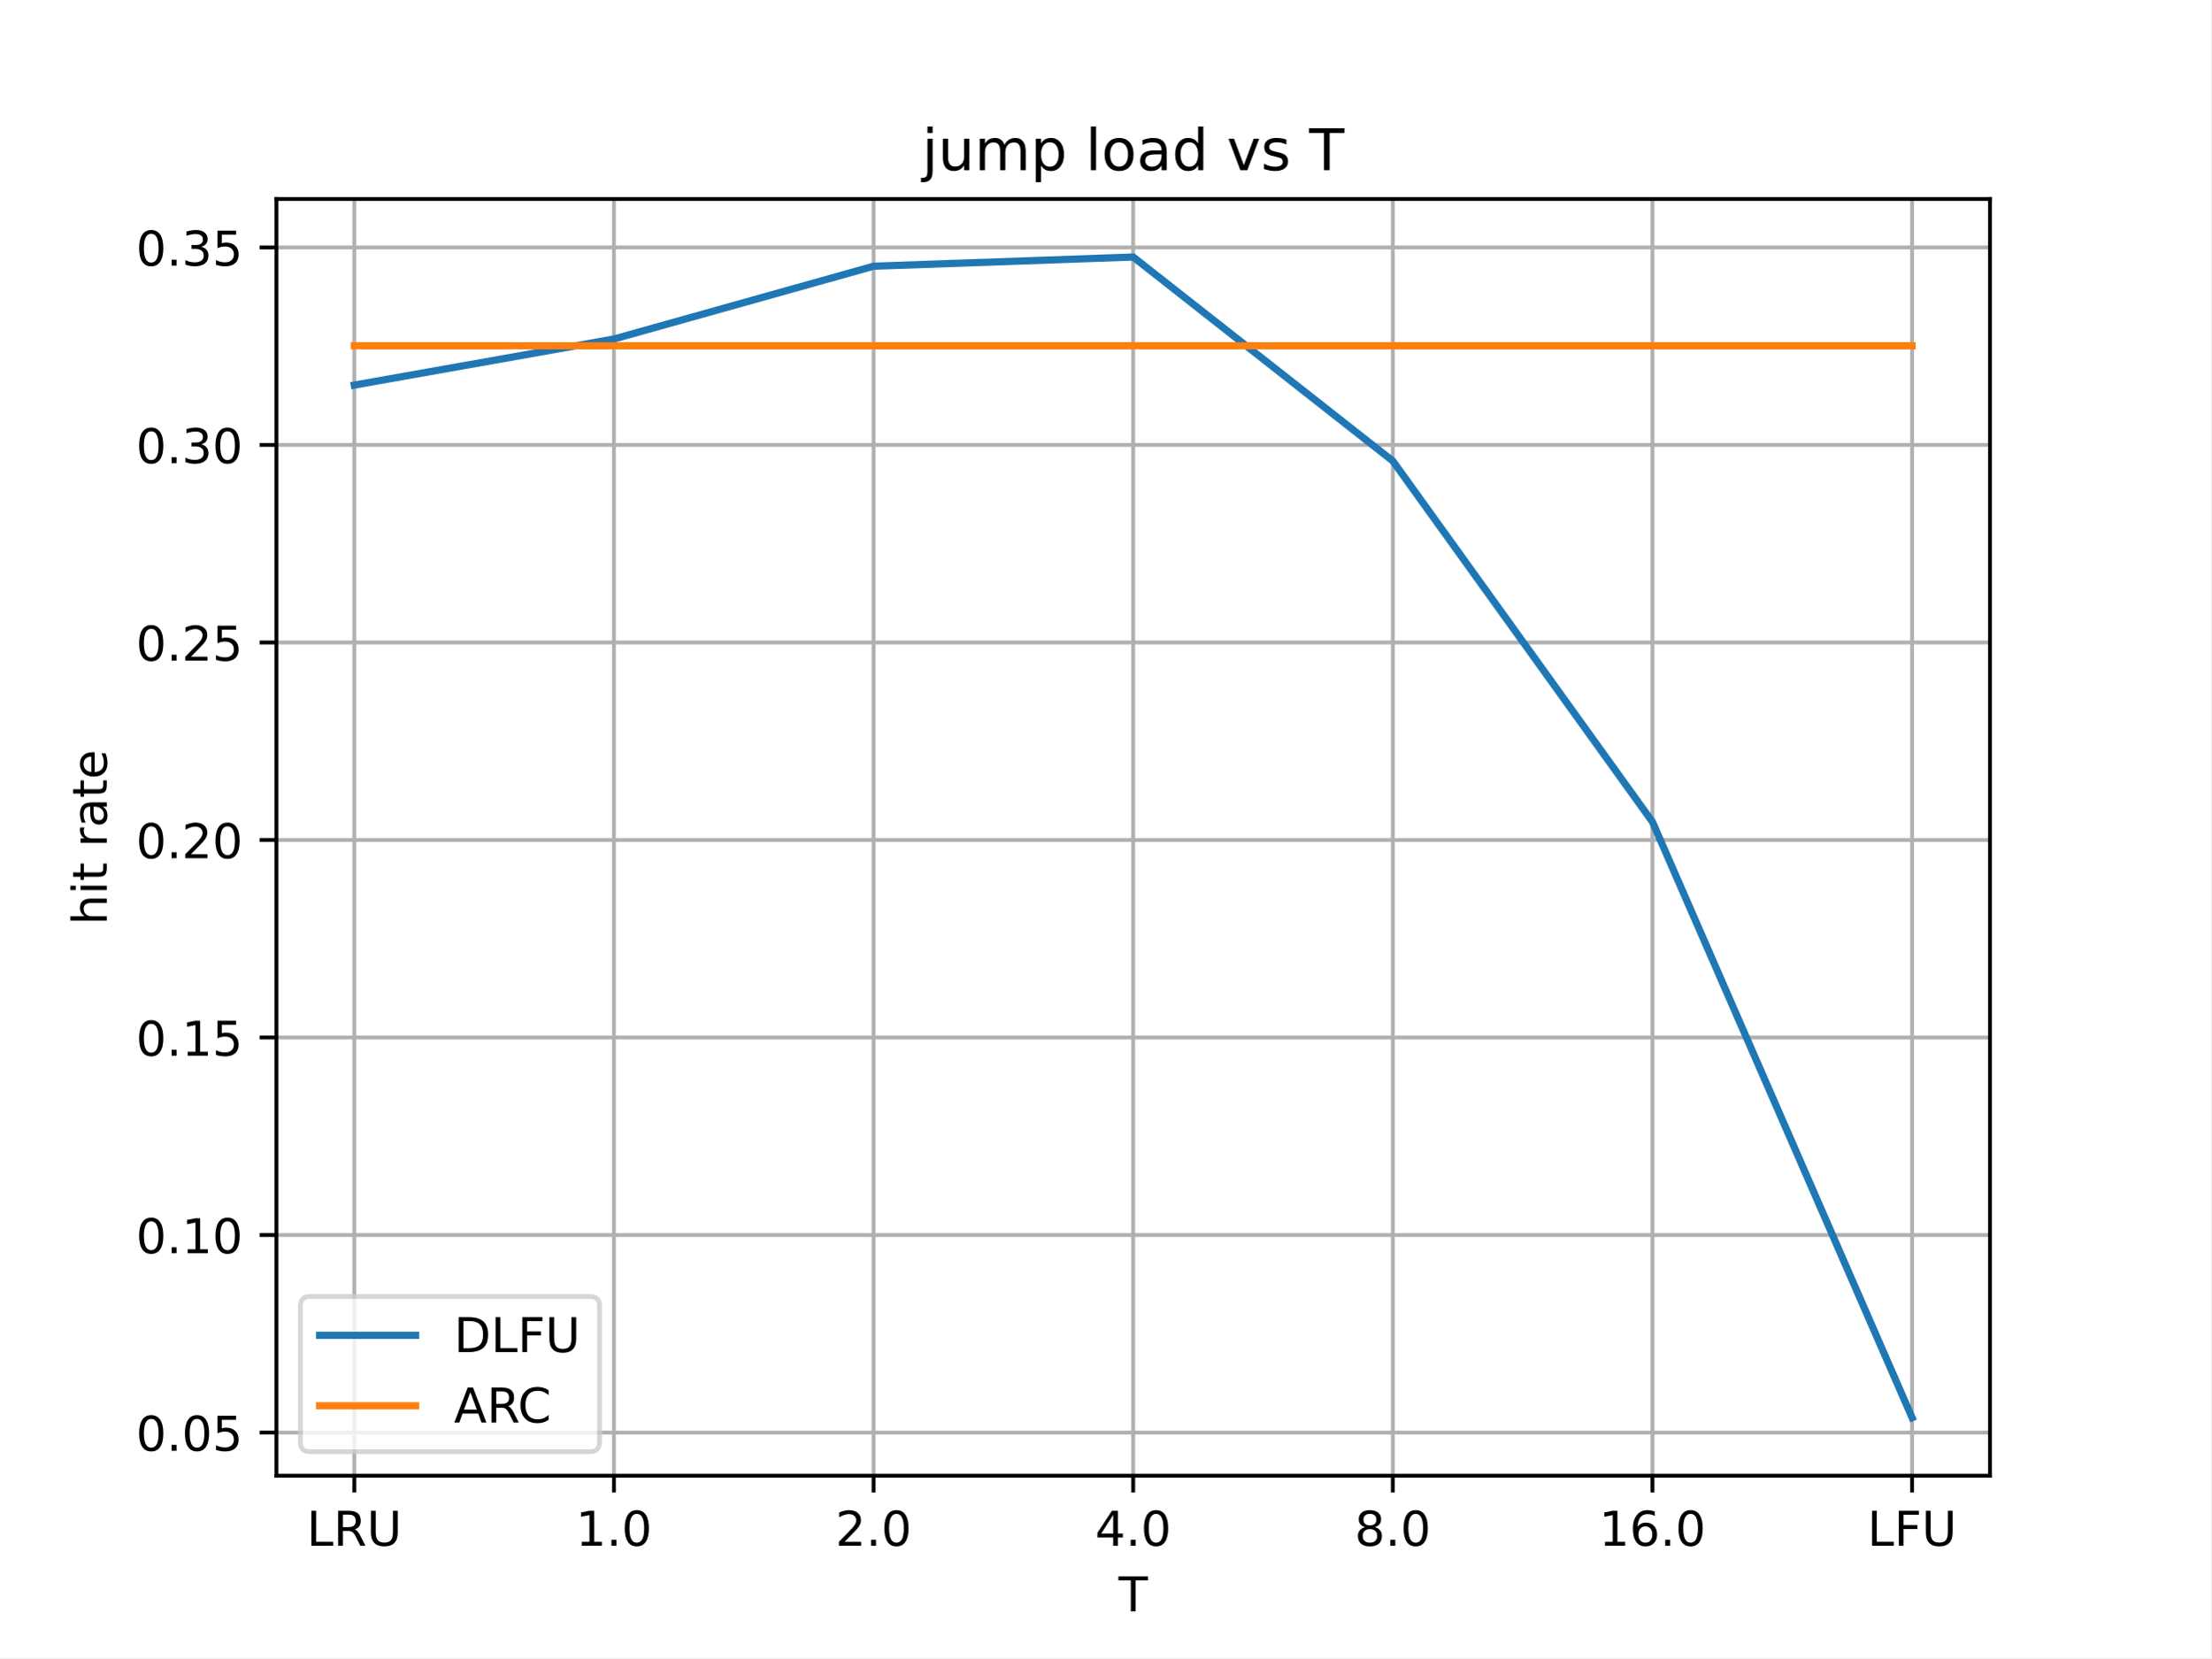
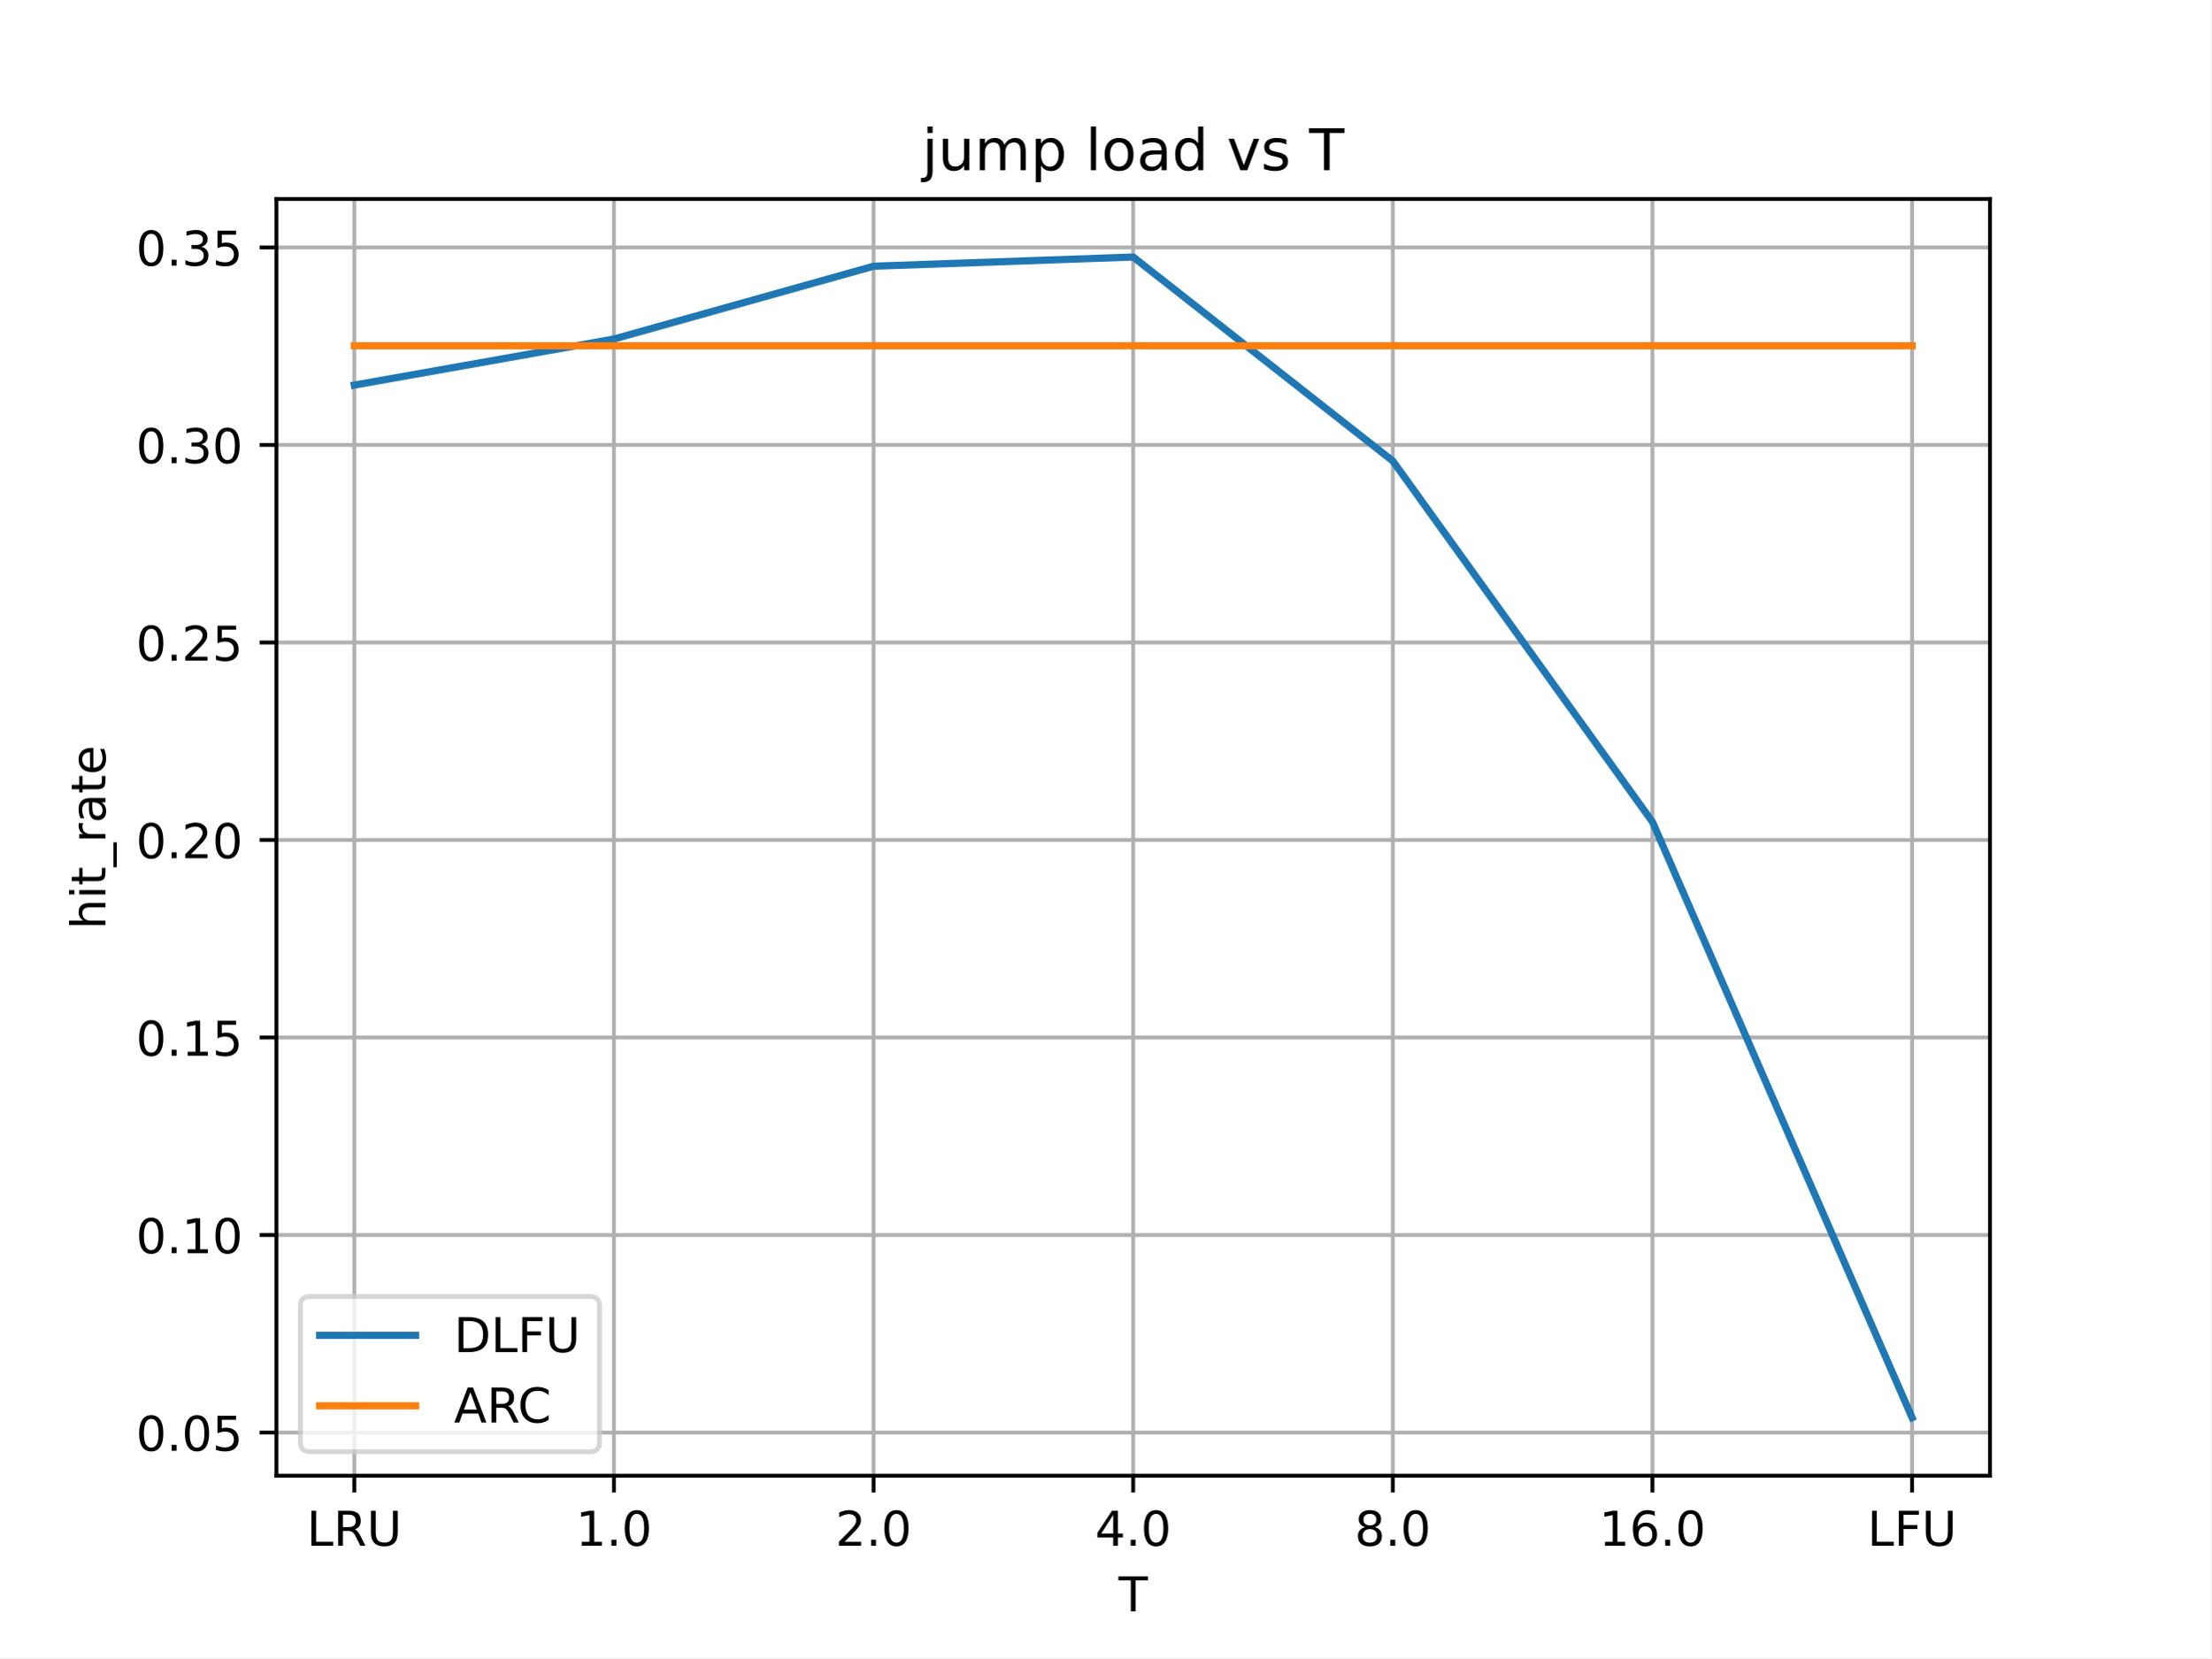
<svg xmlns="http://www.w3.org/2000/svg" xmlns:xlink="http://www.w3.org/1999/xlink" width="460.8pt" height="345.6pt" viewBox="0 0 460.8 345.6" version="1.1">
  <defs>
    <style type="text/css">*{stroke-linejoin: round; stroke-linecap: butt}</style>
  </defs>
  <g id="figure_1">
    <g id="patch_1">
      <path d="M 0 345.6  L 460.8 345.6  L 460.8 0  L 0 0  z " style="fill: #ffffff" />
    </g>
    <g id="axes_1">
      <g id="patch_2">
        <path d="M 57.6 307.584  L 414.72 307.584  L 414.72 41.472  L 57.6 41.472  z " style="fill: #ffffff" />
      </g>
      <g id="matplotlib.axis_1">
        <g id="xtick_1">
          <g id="line2d_1">
-             <path d="M 73.833 307.584  L 73.833 41.472  " clip-path="url(#p0fb169833b)" style="fill: none; stroke: #b0b0b0; stroke-width: 0.8; stroke-linecap: square" />
+             <path d="M 73.833 307.584  L 73.833 41.472  " clip-path="url(#p26af9456e7)" style="fill: none; stroke: #b0b0b0; stroke-width: 0.8; stroke-linecap: square" />
          </g>
          <g id="line2d_2">
            <defs>
-               <path id="m73cd56d766" d="M 0 0  L 0 3.5  " style="stroke: #000000; stroke-width: 0.8" />
-             </defs>
-             <g>
-               <use xlink:href="#m73cd56d766" x="73.833" y="307.584" style="stroke: #000000; stroke-width: 0.8" />
+               <path id="md8d2664b72" d="M 0 0  L 0 3.5  " style="stroke: #000000; stroke-width: 0.8" />
+             </defs>
+             <g>
+               <use xlink:href="#md8d2664b72" x="73.833" y="307.584" style="stroke: #000000; stroke-width: 0.8" />
            </g>
          </g>
          <g id="text_1">
            <g transform="translate(63.9132 322.1824) scale(0.1 -0.1)">
              <defs>
                <path id="DejaVuSans-4c" d="M 628 4666  L 1259 4666  L 1259 531  L 3531 531  L 3531 0  L 628 0  L 628 4666  z " transform="scale(0.015625)" />
                <path id="DejaVuSans-52" d="M 2841 2188  Q 3044 2119 3236 1894  Q 3428 1669 3622 1275  L 4263 0  L 3584 0  L 2988 1197  Q 2756 1666 2539 1819  Q 2322 1972 1947 1972  L 1259 1972  L 1259 0  L 628 0  L 628 4666  L 2053 4666  Q 2853 4666 3247 4331  Q 3641 3997 3641 3322  Q 3641 2881 3436 2590  Q 3231 2300 2841 2188  z M 1259 4147  L 1259 2491  L 2053 2491  Q 2509 2491 2742 2702  Q 2975 2913 2975 3322  Q 2975 3731 2742 3939  Q 2509 4147 2053 4147  L 1259 4147  z " transform="scale(0.015625)" />
                <path id="DejaVuSans-55" d="M 556 4666  L 1191 4666  L 1191 1831  Q 1191 1081 1462 751  Q 1734 422 2344 422  Q 2950 422 3222 751  Q 3494 1081 3494 1831  L 3494 4666  L 4128 4666  L 4128 1753  Q 4128 841 3676 375  Q 3225 -91 2344 -91  Q 1459 -91 1007 375  Q 556 841 556 1753  L 556 4666  z " transform="scale(0.015625)" />
              </defs>
              <use xlink:href="#DejaVuSans-4c" />
              <use xlink:href="#DejaVuSans-52" x="55.713" />
              <use xlink:href="#DejaVuSans-55" x="125.195" />
            </g>
          </g>
        </g>
        <g id="xtick_2">
          <g id="line2d_3">
-             <path d="M 127.942 307.584  L 127.942 41.472  " clip-path="url(#p0fb169833b)" style="fill: none; stroke: #b0b0b0; stroke-width: 0.8; stroke-linecap: square" />
+             <path d="M 127.942 307.584  L 127.942 41.472  " clip-path="url(#p26af9456e7)" style="fill: none; stroke: #b0b0b0; stroke-width: 0.8; stroke-linecap: square" />
          </g>
          <g id="line2d_4">
            <g>
-               <use xlink:href="#m73cd56d766" x="127.942" y="307.584" style="stroke: #000000; stroke-width: 0.8" />
+               <use xlink:href="#md8d2664b72" x="127.942" y="307.584" style="stroke: #000000; stroke-width: 0.8" />
            </g>
          </g>
          <g id="text_2">
            <g transform="translate(119.9903 322.1824) scale(0.1 -0.1)">
              <defs>
                <path id="DejaVuSans-31" d="M 794 531  L 1825 531  L 1825 4091  L 703 3866  L 703 4441  L 1819 4666  L 2450 4666  L 2450 531  L 3481 531  L 3481 0  L 794 0  L 794 531  z " transform="scale(0.015625)" />
                <path id="DejaVuSans-2e" d="M 684 794  L 1344 794  L 1344 0  L 684 0  L 684 794  z " transform="scale(0.015625)" />
                <path id="DejaVuSans-30" d="M 2034 4250  Q 1547 4250 1301 3770  Q 1056 3291 1056 2328  Q 1056 1369 1301 889  Q 1547 409 2034 409  Q 2525 409 2770 889  Q 3016 1369 3016 2328  Q 3016 3291 2770 3770  Q 2525 4250 2034 4250  z M 2034 4750  Q 2819 4750 3233 4129  Q 3647 3509 3647 2328  Q 3647 1150 3233 529  Q 2819 -91 2034 -91  Q 1250 -91 836 529  Q 422 1150 422 2328  Q 422 3509 836 4129  Q 1250 4750 2034 4750  z " transform="scale(0.015625)" />
              </defs>
              <use xlink:href="#DejaVuSans-31" />
              <use xlink:href="#DejaVuSans-2e" x="63.623" />
              <use xlink:href="#DejaVuSans-30" x="95.41" />
            </g>
          </g>
        </g>
        <g id="xtick_3">
          <g id="line2d_5">
-             <path d="M 182.051 307.584  L 182.051 41.472  " clip-path="url(#p0fb169833b)" style="fill: none; stroke: #b0b0b0; stroke-width: 0.8; stroke-linecap: square" />
+             <path d="M 182.051 307.584  L 182.051 41.472  " clip-path="url(#p26af9456e7)" style="fill: none; stroke: #b0b0b0; stroke-width: 0.8; stroke-linecap: square" />
          </g>
          <g id="line2d_6">
            <g>
-               <use xlink:href="#m73cd56d766" x="182.051" y="307.584" style="stroke: #000000; stroke-width: 0.8" />
+               <use xlink:href="#md8d2664b72" x="182.051" y="307.584" style="stroke: #000000; stroke-width: 0.8" />
            </g>
          </g>
          <g id="text_3">
            <g transform="translate(174.0993 322.1824) scale(0.1 -0.1)">
              <defs>
                <path id="DejaVuSans-32" d="M 1228 531  L 3431 531  L 3431 0  L 469 0  L 469 531  Q 828 903 1448 1529  Q 2069 2156 2228 2338  Q 2531 2678 2651 2914  Q 2772 3150 2772 3378  Q 2772 3750 2511 3984  Q 2250 4219 1831 4219  Q 1534 4219 1204 4116  Q 875 4013 500 3803  L 500 4441  Q 881 4594 1212 4672  Q 1544 4750 1819 4750  Q 2544 4750 2975 4387  Q 3406 4025 3406 3419  Q 3406 3131 3298 2873  Q 3191 2616 2906 2266  Q 2828 2175 2409 1742  Q 1991 1309 1228 531  z " transform="scale(0.015625)" />
              </defs>
              <use xlink:href="#DejaVuSans-32" />
              <use xlink:href="#DejaVuSans-2e" x="63.623" />
              <use xlink:href="#DejaVuSans-30" x="95.41" />
            </g>
          </g>
        </g>
        <g id="xtick_4">
          <g id="line2d_7">
-             <path d="M 236.16 307.584  L 236.16 41.472  " clip-path="url(#p0fb169833b)" style="fill: none; stroke: #b0b0b0; stroke-width: 0.8; stroke-linecap: square" />
+             <path d="M 236.16 307.584  L 236.16 41.472  " clip-path="url(#p26af9456e7)" style="fill: none; stroke: #b0b0b0; stroke-width: 0.8; stroke-linecap: square" />
          </g>
          <g id="line2d_8">
            <g>
-               <use xlink:href="#m73cd56d766" x="236.16" y="307.584" style="stroke: #000000; stroke-width: 0.8" />
+               <use xlink:href="#md8d2664b72" x="236.16" y="307.584" style="stroke: #000000; stroke-width: 0.8" />
            </g>
          </g>
          <g id="text_4">
            <g transform="translate(228.2084 322.1824) scale(0.1 -0.1)">
              <defs>
                <path id="DejaVuSans-34" d="M 2419 4116  L 825 1625  L 2419 1625  L 2419 4116  z M 2253 4666  L 3047 4666  L 3047 1625  L 3713 1625  L 3713 1100  L 3047 1100  L 3047 0  L 2419 0  L 2419 1100  L 313 1100  L 313 1709  L 2253 4666  z " transform="scale(0.015625)" />
              </defs>
              <use xlink:href="#DejaVuSans-34" />
              <use xlink:href="#DejaVuSans-2e" x="63.623" />
              <use xlink:href="#DejaVuSans-30" x="95.41" />
            </g>
          </g>
        </g>
        <g id="xtick_5">
          <g id="line2d_9">
-             <path d="M 290.269 307.584  L 290.269 41.472  " clip-path="url(#p0fb169833b)" style="fill: none; stroke: #b0b0b0; stroke-width: 0.8; stroke-linecap: square" />
+             <path d="M 290.269 307.584  L 290.269 41.472  " clip-path="url(#p26af9456e7)" style="fill: none; stroke: #b0b0b0; stroke-width: 0.8; stroke-linecap: square" />
          </g>
          <g id="line2d_10">
            <g>
-               <use xlink:href="#m73cd56d766" x="290.269" y="307.584" style="stroke: #000000; stroke-width: 0.8" />
+               <use xlink:href="#md8d2664b72" x="290.269" y="307.584" style="stroke: #000000; stroke-width: 0.8" />
            </g>
          </g>
          <g id="text_5">
            <g transform="translate(282.3175 322.1824) scale(0.1 -0.1)">
              <defs>
                <path id="DejaVuSans-38" d="M 2034 2216  Q 1584 2216 1326 1975  Q 1069 1734 1069 1313  Q 1069 891 1326 650  Q 1584 409 2034 409  Q 2484 409 2743 651  Q 3003 894 3003 1313  Q 3003 1734 2745 1975  Q 2488 2216 2034 2216  z M 1403 2484  Q 997 2584 770 2862  Q 544 3141 544 3541  Q 544 4100 942 4425  Q 1341 4750 2034 4750  Q 2731 4750 3128 4425  Q 3525 4100 3525 3541  Q 3525 3141 3298 2862  Q 3072 2584 2669 2484  Q 3125 2378 3379 2068  Q 3634 1759 3634 1313  Q 3634 634 3220 271  Q 2806 -91 2034 -91  Q 1263 -91 848 271  Q 434 634 434 1313  Q 434 1759 690 2068  Q 947 2378 1403 2484  z M 1172 3481  Q 1172 3119 1398 2916  Q 1625 2713 2034 2713  Q 2441 2713 2670 2916  Q 2900 3119 2900 3481  Q 2900 3844 2670 4047  Q 2441 4250 2034 4250  Q 1625 4250 1398 4047  Q 1172 3844 1172 3481  z " transform="scale(0.015625)" />
              </defs>
              <use xlink:href="#DejaVuSans-38" />
              <use xlink:href="#DejaVuSans-2e" x="63.623" />
              <use xlink:href="#DejaVuSans-30" x="95.41" />
            </g>
          </g>
        </g>
        <g id="xtick_6">
          <g id="line2d_11">
-             <path d="M 344.378 307.584  L 344.378 41.472  " clip-path="url(#p0fb169833b)" style="fill: none; stroke: #b0b0b0; stroke-width: 0.8; stroke-linecap: square" />
+             <path d="M 344.378 307.584  L 344.378 41.472  " clip-path="url(#p26af9456e7)" style="fill: none; stroke: #b0b0b0; stroke-width: 0.8; stroke-linecap: square" />
          </g>
          <g id="line2d_12">
            <g>
-               <use xlink:href="#m73cd56d766" x="344.378" y="307.584" style="stroke: #000000; stroke-width: 0.8" />
+               <use xlink:href="#md8d2664b72" x="344.378" y="307.584" style="stroke: #000000; stroke-width: 0.8" />
            </g>
          </g>
          <g id="text_6">
            <g transform="translate(333.2454 322.1824) scale(0.1 -0.1)">
              <defs>
                <path id="DejaVuSans-36" d="M 2113 2584  Q 1688 2584 1439 2293  Q 1191 2003 1191 1497  Q 1191 994 1439 701  Q 1688 409 2113 409  Q 2538 409 2786 701  Q 3034 994 3034 1497  Q 3034 2003 2786 2293  Q 2538 2584 2113 2584  z M 3366 4563  L 3366 3988  Q 3128 4100 2886 4159  Q 2644 4219 2406 4219  Q 1781 4219 1451 3797  Q 1122 3375 1075 2522  Q 1259 2794 1537 2939  Q 1816 3084 2150 3084  Q 2853 3084 3261 2657  Q 3669 2231 3669 1497  Q 3669 778 3244 343  Q 2819 -91 2113 -91  Q 1303 -91 875 529  Q 447 1150 447 2328  Q 447 3434 972 4092  Q 1497 4750 2381 4750  Q 2619 4750 2861 4703  Q 3103 4656 3366 4563  z " transform="scale(0.015625)" />
              </defs>
              <use xlink:href="#DejaVuSans-31" />
              <use xlink:href="#DejaVuSans-36" x="63.623" />
              <use xlink:href="#DejaVuSans-2e" x="127.246" />
              <use xlink:href="#DejaVuSans-30" x="159.033" />
            </g>
          </g>
        </g>
        <g id="xtick_7">
          <g id="line2d_13">
-             <path d="M 398.487 307.584  L 398.487 41.472  " clip-path="url(#p0fb169833b)" style="fill: none; stroke: #b0b0b0; stroke-width: 0.8; stroke-linecap: square" />
+             <path d="M 398.487 307.584  L 398.487 41.472  " clip-path="url(#p26af9456e7)" style="fill: none; stroke: #b0b0b0; stroke-width: 0.8; stroke-linecap: square" />
          </g>
          <g id="line2d_14">
            <g>
-               <use xlink:href="#m73cd56d766" x="398.487" y="307.584" style="stroke: #000000; stroke-width: 0.8" />
+               <use xlink:href="#md8d2664b72" x="398.487" y="307.584" style="stroke: #000000; stroke-width: 0.8" />
            </g>
          </g>
          <g id="text_7">
            <g transform="translate(389.1662 322.1824) scale(0.1 -0.1)">
              <defs>
                <path id="DejaVuSans-46" d="M 628 4666  L 3309 4666  L 3309 4134  L 1259 4134  L 1259 2759  L 3109 2759  L 3109 2228  L 1259 2228  L 1259 0  L 628 0  L 628 4666  z " transform="scale(0.015625)" />
              </defs>
              <use xlink:href="#DejaVuSans-4c" />
              <use xlink:href="#DejaVuSans-46" x="55.713" />
              <use xlink:href="#DejaVuSans-55" x="113.232" />
            </g>
          </g>
        </g>
        <g id="text_8">
          <g transform="translate(233.1061 335.8606) scale(0.1 -0.1)">
            <defs>
              <path id="DejaVuSans-54" d="M -19 4666  L 3928 4666  L 3928 4134  L 2272 4134  L 2272 0  L 1638 0  L 1638 4134  L -19 4134  L -19 4666  z " transform="scale(0.015625)" />
            </defs>
            <use xlink:href="#DejaVuSans-54" />
          </g>
        </g>
      </g>
      <g id="matplotlib.axis_2">
        <g id="ytick_1">
          <g id="line2d_15">
-             <path d="M 57.6 298.588  L 414.72 298.588  " clip-path="url(#p0fb169833b)" style="fill: none; stroke: #b0b0b0; stroke-width: 0.8; stroke-linecap: square" />
+             <path d="M 57.6 298.588  L 414.72 298.588  " clip-path="url(#p26af9456e7)" style="fill: none; stroke: #b0b0b0; stroke-width: 0.8; stroke-linecap: square" />
          </g>
          <g id="line2d_16">
            <defs>
-               <path id="mcfcdda7276" d="M 0 0  L -3.5 0  " style="stroke: #000000; stroke-width: 0.8" />
-             </defs>
-             <g>
-               <use xlink:href="#mcfcdda7276" x="57.6" y="298.588" style="stroke: #000000; stroke-width: 0.8" />
+               <path id="mad3881239c" d="M 0 0  L -3.5 0  " style="stroke: #000000; stroke-width: 0.8" />
+             </defs>
+             <g>
+               <use xlink:href="#mad3881239c" x="57.6" y="298.588" style="stroke: #000000; stroke-width: 0.8" />
            </g>
          </g>
          <g id="text_9">
            <g transform="translate(28.33438 302.3868) scale(0.1 -0.1)">
              <defs>
                <path id="DejaVuSans-35" d="M 691 4666  L 3169 4666  L 3169 4134  L 1269 4134  L 1269 2991  Q 1406 3038 1543 3061  Q 1681 3084 1819 3084  Q 2600 3084 3056 2656  Q 3513 2228 3513 1497  Q 3513 744 3044 326  Q 2575 -91 1722 -91  Q 1428 -91 1123 -41  Q 819 9 494 109  L 494 744  Q 775 591 1075 516  Q 1375 441 1709 441  Q 2250 441 2565 725  Q 2881 1009 2881 1497  Q 2881 1984 2565 2268  Q 2250 2553 1709 2553  Q 1456 2553 1204 2497  Q 953 2441 691 2322  L 691 4666  z " transform="scale(0.015625)" />
              </defs>
              <use xlink:href="#DejaVuSans-30" />
              <use xlink:href="#DejaVuSans-2e" x="63.623" />
              <use xlink:href="#DejaVuSans-30" x="95.41" />
              <use xlink:href="#DejaVuSans-35" x="159.033" />
            </g>
          </g>
        </g>
        <g id="ytick_2">
          <g id="line2d_17">
-             <path d="M 57.6 257.417  L 414.72 257.417  " clip-path="url(#p0fb169833b)" style="fill: none; stroke: #b0b0b0; stroke-width: 0.8; stroke-linecap: square" />
+             <path d="M 57.6 257.417  L 414.72 257.417  " clip-path="url(#p26af9456e7)" style="fill: none; stroke: #b0b0b0; stroke-width: 0.8; stroke-linecap: square" />
          </g>
          <g id="line2d_18">
            <g>
-               <use xlink:href="#mcfcdda7276" x="57.6" y="257.417" style="stroke: #000000; stroke-width: 0.8" />
+               <use xlink:href="#mad3881239c" x="57.6" y="257.417" style="stroke: #000000; stroke-width: 0.8" />
            </g>
          </g>
          <g id="text_10">
            <g transform="translate(28.33438 261.216) scale(0.1 -0.1)">
              <use xlink:href="#DejaVuSans-30" />
              <use xlink:href="#DejaVuSans-2e" x="63.623" />
              <use xlink:href="#DejaVuSans-31" x="95.41" />
              <use xlink:href="#DejaVuSans-30" x="159.033" />
            </g>
          </g>
        </g>
        <g id="ytick_3">
          <g id="line2d_19">
-             <path d="M 57.6 216.246  L 414.72 216.246  " clip-path="url(#p0fb169833b)" style="fill: none; stroke: #b0b0b0; stroke-width: 0.8; stroke-linecap: square" />
+             <path d="M 57.6 216.246  L 414.72 216.246  " clip-path="url(#p26af9456e7)" style="fill: none; stroke: #b0b0b0; stroke-width: 0.8; stroke-linecap: square" />
          </g>
          <g id="line2d_20">
            <g>
-               <use xlink:href="#mcfcdda7276" x="57.6" y="216.246" style="stroke: #000000; stroke-width: 0.8" />
+               <use xlink:href="#mad3881239c" x="57.6" y="216.246" style="stroke: #000000; stroke-width: 0.8" />
            </g>
          </g>
          <g id="text_11">
            <g transform="translate(28.33438 220.0452) scale(0.1 -0.1)">
              <use xlink:href="#DejaVuSans-30" />
              <use xlink:href="#DejaVuSans-2e" x="63.623" />
              <use xlink:href="#DejaVuSans-31" x="95.41" />
              <use xlink:href="#DejaVuSans-35" x="159.033" />
            </g>
          </g>
        </g>
        <g id="ytick_4">
          <g id="line2d_21">
-             <path d="M 57.6 175.075  L 414.72 175.075  " clip-path="url(#p0fb169833b)" style="fill: none; stroke: #b0b0b0; stroke-width: 0.8; stroke-linecap: square" />
+             <path d="M 57.6 175.075  L 414.72 175.075  " clip-path="url(#p26af9456e7)" style="fill: none; stroke: #b0b0b0; stroke-width: 0.8; stroke-linecap: square" />
          </g>
          <g id="line2d_22">
            <g>
-               <use xlink:href="#mcfcdda7276" x="57.6" y="175.075" style="stroke: #000000; stroke-width: 0.8" />
+               <use xlink:href="#mad3881239c" x="57.6" y="175.075" style="stroke: #000000; stroke-width: 0.8" />
            </g>
          </g>
          <g id="text_12">
            <g transform="translate(28.33438 178.8744) scale(0.1 -0.1)">
              <use xlink:href="#DejaVuSans-30" />
              <use xlink:href="#DejaVuSans-2e" x="63.623" />
              <use xlink:href="#DejaVuSans-32" x="95.41" />
              <use xlink:href="#DejaVuSans-30" x="159.033" />
            </g>
          </g>
        </g>
        <g id="ytick_5">
          <g id="line2d_23">
-             <path d="M 57.6 133.904  L 414.72 133.904  " clip-path="url(#p0fb169833b)" style="fill: none; stroke: #b0b0b0; stroke-width: 0.8; stroke-linecap: square" />
+             <path d="M 57.6 133.904  L 414.72 133.904  " clip-path="url(#p26af9456e7)" style="fill: none; stroke: #b0b0b0; stroke-width: 0.8; stroke-linecap: square" />
          </g>
          <g id="line2d_24">
            <g>
-               <use xlink:href="#mcfcdda7276" x="57.6" y="133.904" style="stroke: #000000; stroke-width: 0.8" />
+               <use xlink:href="#mad3881239c" x="57.6" y="133.904" style="stroke: #000000; stroke-width: 0.8" />
            </g>
          </g>
          <g id="text_13">
            <g transform="translate(28.33438 137.7036) scale(0.1 -0.1)">
              <use xlink:href="#DejaVuSans-30" />
              <use xlink:href="#DejaVuSans-2e" x="63.623" />
              <use xlink:href="#DejaVuSans-32" x="95.41" />
              <use xlink:href="#DejaVuSans-35" x="159.033" />
            </g>
          </g>
        </g>
        <g id="ytick_6">
          <g id="line2d_25">
-             <path d="M 57.6 92.734  L 414.72 92.734  " clip-path="url(#p0fb169833b)" style="fill: none; stroke: #b0b0b0; stroke-width: 0.8; stroke-linecap: square" />
+             <path d="M 57.6 92.734  L 414.72 92.734  " clip-path="url(#p26af9456e7)" style="fill: none; stroke: #b0b0b0; stroke-width: 0.8; stroke-linecap: square" />
          </g>
          <g id="line2d_26">
            <g>
-               <use xlink:href="#mcfcdda7276" x="57.6" y="92.734" style="stroke: #000000; stroke-width: 0.8" />
+               <use xlink:href="#mad3881239c" x="57.6" y="92.734" style="stroke: #000000; stroke-width: 0.8" />
            </g>
          </g>
          <g id="text_14">
            <g transform="translate(28.33438 96.53277) scale(0.1 -0.1)">
              <defs>
                <path id="DejaVuSans-33" d="M 2597 2516  Q 3050 2419 3304 2112  Q 3559 1806 3559 1356  Q 3559 666 3084 287  Q 2609 -91 1734 -91  Q 1441 -91 1130 -33  Q 819 25 488 141  L 488 750  Q 750 597 1062 519  Q 1375 441 1716 441  Q 2309 441 2620 675  Q 2931 909 2931 1356  Q 2931 1769 2642 2001  Q 2353 2234 1838 2234  L 1294 2234  L 1294 2753  L 1863 2753  Q 2328 2753 2575 2939  Q 2822 3125 2822 3475  Q 2822 3834 2567 4026  Q 2313 4219 1838 4219  Q 1578 4219 1281 4162  Q 984 4106 628 3988  L 628 4550  Q 988 4650 1302 4700  Q 1616 4750 1894 4750  Q 2613 4750 3031 4423  Q 3450 4097 3450 3541  Q 3450 3153 3228 2886  Q 3006 2619 2597 2516  z " transform="scale(0.015625)" />
              </defs>
              <use xlink:href="#DejaVuSans-30" />
              <use xlink:href="#DejaVuSans-2e" x="63.623" />
              <use xlink:href="#DejaVuSans-33" x="95.41" />
              <use xlink:href="#DejaVuSans-30" x="159.033" />
            </g>
          </g>
        </g>
        <g id="ytick_7">
          <g id="line2d_27">
-             <path d="M 57.6 51.563  L 414.72 51.563  " clip-path="url(#p0fb169833b)" style="fill: none; stroke: #b0b0b0; stroke-width: 0.8; stroke-linecap: square" />
+             <path d="M 57.6 51.563  L 414.72 51.563  " clip-path="url(#p26af9456e7)" style="fill: none; stroke: #b0b0b0; stroke-width: 0.8; stroke-linecap: square" />
          </g>
          <g id="line2d_28">
            <g>
-               <use xlink:href="#mcfcdda7276" x="57.6" y="51.563" style="stroke: #000000; stroke-width: 0.8" />
+               <use xlink:href="#mad3881239c" x="57.6" y="51.563" style="stroke: #000000; stroke-width: 0.8" />
            </g>
          </g>
          <g id="text_15">
            <g transform="translate(28.33438 55.36195) scale(0.1 -0.1)">
              <use xlink:href="#DejaVuSans-30" />
              <use xlink:href="#DejaVuSans-2e" x="63.623" />
              <use xlink:href="#DejaVuSans-33" x="95.41" />
              <use xlink:href="#DejaVuSans-35" x="159.033" />
            </g>
          </g>
        </g>
        <g id="text_16">
-           <g transform="translate(22.25469 192.7913) rotate(-90) scale(0.1 -0.1)">
+           <g transform="translate(21.97656 193.7022) rotate(-90) scale(0.1 -0.1)">
            <defs>
              <path id="DejaVuSans-68" d="M 3513 2113  L 3513 0  L 2938 0  L 2938 2094  Q 2938 2591 2744 2837  Q 2550 3084 2163 3084  Q 1697 3084 1428 2787  Q 1159 2491 1159 1978  L 1159 0  L 581 0  L 581 4863  L 1159 4863  L 1159 2956  Q 1366 3272 1645 3428  Q 1925 3584 2291 3584  Q 2894 3584 3203 3211  Q 3513 2838 3513 2113  z " transform="scale(0.015625)" />
              <path id="DejaVuSans-69" d="M 603 3500  L 1178 3500  L 1178 0  L 603 0  L 603 3500  z M 603 4863  L 1178 4863  L 1178 4134  L 603 4134  L 603 4863  z " transform="scale(0.015625)" />
              <path id="DejaVuSans-74" d="M 1172 4494  L 1172 3500  L 2356 3500  L 2356 3053  L 1172 3053  L 1172 1153  Q 1172 725 1289 603  Q 1406 481 1766 481  L 2356 481  L 2356 0  L 1766 0  Q 1100 0 847 248  Q 594 497 594 1153  L 594 3053  L 172 3053  L 172 3500  L 594 3500  L 594 4494  L 1172 4494  z " transform="scale(0.015625)" />
-               <path id="DejaVuSans-20" transform="scale(0.015625)" />
+               <path id="DejaVuSans-5f" d="M 3263 -1063  L 3263 -1509  L -63 -1509  L -63 -1063  L 3263 -1063  z " transform="scale(0.015625)" />
              <path id="DejaVuSans-72" d="M 2631 2963  Q 2534 3019 2420 3045  Q 2306 3072 2169 3072  Q 1681 3072 1420 2755  Q 1159 2438 1159 1844  L 1159 0  L 581 0  L 581 3500  L 1159 3500  L 1159 2956  Q 1341 3275 1631 3429  Q 1922 3584 2338 3584  Q 2397 3584 2469 3576  Q 2541 3569 2628 3553  L 2631 2963  z " transform="scale(0.015625)" />
              <path id="DejaVuSans-61" d="M 2194 1759  Q 1497 1759 1228 1600  Q 959 1441 959 1056  Q 959 750 1161 570  Q 1363 391 1709 391  Q 2188 391 2477 730  Q 2766 1069 2766 1631  L 2766 1759  L 2194 1759  z M 3341 1997  L 3341 0  L 2766 0  L 2766 531  Q 2569 213 2275 61  Q 1981 -91 1556 -91  Q 1019 -91 701 211  Q 384 513 384 1019  Q 384 1609 779 1909  Q 1175 2209 1959 2209  L 2766 2209  L 2766 2266  Q 2766 2663 2505 2880  Q 2244 3097 1772 3097  Q 1472 3097 1187 3025  Q 903 2953 641 2809  L 641 3341  Q 956 3463 1253 3523  Q 1550 3584 1831 3584  Q 2591 3584 2966 3190  Q 3341 2797 3341 1997  z " transform="scale(0.015625)" />
              <path id="DejaVuSans-65" d="M 3597 1894  L 3597 1613  L 953 1613  Q 991 1019 1311 708  Q 1631 397 2203 397  Q 2534 397 2845 478  Q 3156 559 3463 722  L 3463 178  Q 3153 47 2828 -22  Q 2503 -91 2169 -91  Q 1331 -91 842 396  Q 353 884 353 1716  Q 353 2575 817 3079  Q 1281 3584 2069 3584  Q 2775 3584 3186 3129  Q 3597 2675 3597 1894  z M 3022 2063  Q 3016 2534 2758 2815  Q 2500 3097 2075 3097  Q 1594 3097 1305 2825  Q 1016 2553 972 2059  L 3022 2063  z " transform="scale(0.015625)" />
            </defs>
            <use xlink:href="#DejaVuSans-68" />
            <use xlink:href="#DejaVuSans-69" x="63.379" />
            <use xlink:href="#DejaVuSans-74" x="91.162" />
-             <use xlink:href="#DejaVuSans-20" x="130.371" />
-             <use xlink:href="#DejaVuSans-72" x="162.158" />
-             <use xlink:href="#DejaVuSans-61" x="203.271" />
-             <use xlink:href="#DejaVuSans-74" x="264.551" />
-             <use xlink:href="#DejaVuSans-65" x="303.76" />
+             <use xlink:href="#DejaVuSans-5f" x="130.371" />
+             <use xlink:href="#DejaVuSans-72" x="180.371" />
+             <use xlink:href="#DejaVuSans-61" x="221.484" />
+             <use xlink:href="#DejaVuSans-74" x="282.764" />
+             <use xlink:href="#DejaVuSans-65" x="321.973" />
          </g>
        </g>
      </g>
      <g id="line2d_29">
-         <path d="M 73.833 80.261  L 127.942 70.655  L 182.051 55.484  L 236.16 53.568  L 290.269 96.079  L 344.378 171.302  L 398.487 295.488  " clip-path="url(#p0fb169833b)" style="fill: none; stroke: #1f77b4; stroke-width: 1.5; stroke-linecap: square" />
+         <path d="M 73.833 80.261  L 127.942 70.655  L 182.051 55.484  L 236.16 53.568  L 290.269 96.079  L 344.378 171.302  L 398.487 295.488  " clip-path="url(#p26af9456e7)" style="fill: none; stroke: #1f77b4; stroke-width: 1.5; stroke-linecap: square" />
      </g>
      <g id="line2d_30">
-         <path d="M 73.833 72.069  L 127.942 72.069  L 182.051 72.069  L 236.16 72.069  L 290.269 72.069  L 344.378 72.069  L 398.487 72.069  " clip-path="url(#p0fb169833b)" style="fill: none; stroke: #ff7f0e; stroke-width: 1.5; stroke-linecap: square" />
+         <path d="M 73.833 72.069  L 127.942 72.069  L 182.051 72.069  L 236.16 72.069  L 290.269 72.069  L 344.378 72.069  L 398.487 72.069  " clip-path="url(#p26af9456e7)" style="fill: none; stroke: #ff7f0e; stroke-width: 1.5; stroke-linecap: square" />
      </g>
      <g id="patch_3">
        <path d="M 57.6 307.584  L 57.6 41.472  " style="fill: none; stroke: #000000; stroke-width: 0.8; stroke-linejoin: miter; stroke-linecap: square" />
      </g>
      <g id="patch_4">
        <path d="M 414.72 307.584  L 414.72 41.472  " style="fill: none; stroke: #000000; stroke-width: 0.8; stroke-linejoin: miter; stroke-linecap: square" />
      </g>
      <g id="patch_5">
        <path d="M 57.6 307.584  L 414.72 307.584  " style="fill: none; stroke: #000000; stroke-width: 0.8; stroke-linejoin: miter; stroke-linecap: square" />
      </g>
      <g id="patch_6">
        <path d="M 57.6 41.472  L 414.72 41.472  " style="fill: none; stroke: #000000; stroke-width: 0.8; stroke-linejoin: miter; stroke-linecap: square" />
      </g>
      <g id="text_17">
        <g transform="translate(192.1509 35.472) scale(0.12 -0.12)">
          <defs>
            <path id="DejaVuSans-6a" d="M 603 3500  L 1178 3500  L 1178 -63  Q 1178 -731 923 -1031  Q 669 -1331 103 -1331  L -116 -1331  L -116 -844  L 38 -844  Q 366 -844 484 -692  Q 603 -541 603 -63  L 603 3500  z M 603 4863  L 1178 4863  L 1178 4134  L 603 4134  L 603 4863  z " transform="scale(0.015625)" />
            <path id="DejaVuSans-75" d="M 544 1381  L 544 3500  L 1119 3500  L 1119 1403  Q 1119 906 1312 657  Q 1506 409 1894 409  Q 2359 409 2629 706  Q 2900 1003 2900 1516  L 2900 3500  L 3475 3500  L 3475 0  L 2900 0  L 2900 538  Q 2691 219 2414 64  Q 2138 -91 1772 -91  Q 1169 -91 856 284  Q 544 659 544 1381  z M 1991 3584  L 1991 3584  z " transform="scale(0.015625)" />
            <path id="DejaVuSans-6d" d="M 3328 2828  Q 3544 3216 3844 3400  Q 4144 3584 4550 3584  Q 5097 3584 5394 3201  Q 5691 2819 5691 2113  L 5691 0  L 5113 0  L 5113 2094  Q 5113 2597 4934 2840  Q 4756 3084 4391 3084  Q 3944 3084 3684 2787  Q 3425 2491 3425 1978  L 3425 0  L 2847 0  L 2847 2094  Q 2847 2600 2669 2842  Q 2491 3084 2119 3084  Q 1678 3084 1418 2786  Q 1159 2488 1159 1978  L 1159 0  L 581 0  L 581 3500  L 1159 3500  L 1159 2956  Q 1356 3278 1631 3431  Q 1906 3584 2284 3584  Q 2666 3584 2933 3390  Q 3200 3197 3328 2828  z " transform="scale(0.015625)" />
            <path id="DejaVuSans-70" d="M 1159 525  L 1159 -1331  L 581 -1331  L 581 3500  L 1159 3500  L 1159 2969  Q 1341 3281 1617 3432  Q 1894 3584 2278 3584  Q 2916 3584 3314 3078  Q 3713 2572 3713 1747  Q 3713 922 3314 415  Q 2916 -91 2278 -91  Q 1894 -91 1617 61  Q 1341 213 1159 525  z M 3116 1747  Q 3116 2381 2855 2742  Q 2594 3103 2138 3103  Q 1681 3103 1420 2742  Q 1159 2381 1159 1747  Q 1159 1113 1420 752  Q 1681 391 2138 391  Q 2594 391 2855 752  Q 3116 1113 3116 1747  z " transform="scale(0.015625)" />
+             <path id="DejaVuSans-20" transform="scale(0.015625)" />
            <path id="DejaVuSans-6c" d="M 603 4863  L 1178 4863  L 1178 0  L 603 0  L 603 4863  z " transform="scale(0.015625)" />
            <path id="DejaVuSans-6f" d="M 1959 3097  Q 1497 3097 1228 2736  Q 959 2375 959 1747  Q 959 1119 1226 758  Q 1494 397 1959 397  Q 2419 397 2687 759  Q 2956 1122 2956 1747  Q 2956 2369 2687 2733  Q 2419 3097 1959 3097  z M 1959 3584  Q 2709 3584 3137 3096  Q 3566 2609 3566 1747  Q 3566 888 3137 398  Q 2709 -91 1959 -91  Q 1206 -91 779 398  Q 353 888 353 1747  Q 353 2609 779 3096  Q 1206 3584 1959 3584  z " transform="scale(0.015625)" />
            <path id="DejaVuSans-64" d="M 2906 2969  L 2906 4863  L 3481 4863  L 3481 0  L 2906 0  L 2906 525  Q 2725 213 2448 61  Q 2172 -91 1784 -91  Q 1150 -91 751 415  Q 353 922 353 1747  Q 353 2572 751 3078  Q 1150 3584 1784 3584  Q 2172 3584 2448 3432  Q 2725 3281 2906 2969  z M 947 1747  Q 947 1113 1208 752  Q 1469 391 1925 391  Q 2381 391 2643 752  Q 2906 1113 2906 1747  Q 2906 2381 2643 2742  Q 2381 3103 1925 3103  Q 1469 3103 1208 2742  Q 947 2381 947 1747  z " transform="scale(0.015625)" />
            <path id="DejaVuSans-76" d="M 191 3500  L 800 3500  L 1894 563  L 2988 3500  L 3597 3500  L 2284 0  L 1503 0  L 191 3500  z " transform="scale(0.015625)" />
            <path id="DejaVuSans-73" d="M 2834 3397  L 2834 2853  Q 2591 2978 2328 3040  Q 2066 3103 1784 3103  Q 1356 3103 1142 2972  Q 928 2841 928 2578  Q 928 2378 1081 2264  Q 1234 2150 1697 2047  L 1894 2003  Q 2506 1872 2764 1633  Q 3022 1394 3022 966  Q 3022 478 2636 193  Q 2250 -91 1575 -91  Q 1294 -91 989 -36  Q 684 19 347 128  L 347 722  Q 666 556 975 473  Q 1284 391 1588 391  Q 1994 391 2212 530  Q 2431 669 2431 922  Q 2431 1156 2273 1281  Q 2116 1406 1581 1522  L 1381 1569  Q 847 1681 609 1914  Q 372 2147 372 2553  Q 372 3047 722 3315  Q 1072 3584 1716 3584  Q 2034 3584 2315 3537  Q 2597 3491 2834 3397  z " transform="scale(0.015625)" />
          </defs>
          <use xlink:href="#DejaVuSans-6a" />
          <use xlink:href="#DejaVuSans-75" x="27.783" />
          <use xlink:href="#DejaVuSans-6d" x="91.162" />
          <use xlink:href="#DejaVuSans-70" x="188.574" />
          <use xlink:href="#DejaVuSans-20" x="252.051" />
          <use xlink:href="#DejaVuSans-6c" x="283.838" />
          <use xlink:href="#DejaVuSans-6f" x="311.621" />
          <use xlink:href="#DejaVuSans-61" x="372.803" />
          <use xlink:href="#DejaVuSans-64" x="434.082" />
          <use xlink:href="#DejaVuSans-20" x="497.559" />
          <use xlink:href="#DejaVuSans-76" x="529.346" />
          <use xlink:href="#DejaVuSans-73" x="588.525" />
          <use xlink:href="#DejaVuSans-20" x="640.625" />
          <use xlink:href="#DejaVuSans-54" x="672.412" />
        </g>
      </g>
      <g id="legend_1">
        <g id="patch_7">
          <path d="M 64.6 302.584  L 122.942 302.584  Q 124.942 302.584 124.942 300.584  L 124.942 272.228  Q 124.942 270.228 122.942 270.228  L 64.6 270.228  Q 62.6 270.228 62.6 272.228  L 62.6 300.584  Q 62.6 302.584 64.6 302.584  z " style="fill: #ffffff; opacity: 0.8; stroke: #cccccc; stroke-linejoin: miter" />
        </g>
        <g id="line2d_31">
          <path d="M 66.6 278.326  L 76.6 278.326  L 86.6 278.326  " style="fill: none; stroke: #1f77b4; stroke-width: 1.5; stroke-linecap: square" />
        </g>
        <g id="text_18">
          <g transform="translate(94.6 281.8262) scale(0.1 -0.1)">
            <defs>
              <path id="DejaVuSans-44" d="M 1259 4147  L 1259 519  L 2022 519  Q 2988 519 3436 956  Q 3884 1394 3884 2338  Q 3884 3275 3436 3711  Q 2988 4147 2022 4147  L 1259 4147  z M 628 4666  L 1925 4666  Q 3281 4666 3915 4102  Q 4550 3538 4550 2338  Q 4550 1131 3912 565  Q 3275 0 1925 0  L 628 0  L 628 4666  z " transform="scale(0.015625)" />
            </defs>
            <use xlink:href="#DejaVuSans-44" />
            <use xlink:href="#DejaVuSans-4c" x="77.002" />
            <use xlink:href="#DejaVuSans-46" x="132.715" />
            <use xlink:href="#DejaVuSans-55" x="190.234" />
          </g>
        </g>
        <g id="line2d_32">
          <path d="M 66.6 293.004  L 76.6 293.004  L 86.6 293.004  " style="fill: none; stroke: #ff7f0e; stroke-width: 1.5; stroke-linecap: square" />
        </g>
        <g id="text_19">
          <g transform="translate(94.6 296.5043) scale(0.1 -0.1)">
            <defs>
              <path id="DejaVuSans-41" d="M 2188 4044  L 1331 1722  L 3047 1722  L 2188 4044  z M 1831 4666  L 2547 4666  L 4325 0  L 3669 0  L 3244 1197  L 1141 1197  L 716 0  L 50 0  L 1831 4666  z " transform="scale(0.015625)" />
              <path id="DejaVuSans-43" d="M 4122 4306  L 4122 3641  Q 3803 3938 3442 4084  Q 3081 4231 2675 4231  Q 1875 4231 1450 3742  Q 1025 3253 1025 2328  Q 1025 1406 1450 917  Q 1875 428 2675 428  Q 3081 428 3442 575  Q 3803 722 4122 1019  L 4122 359  Q 3791 134 3420 21  Q 3050 -91 2638 -91  Q 1578 -91 968 557  Q 359 1206 359 2328  Q 359 3453 968 4101  Q 1578 4750 2638 4750  Q 3056 4750 3426 4639  Q 3797 4528 4122 4306  z " transform="scale(0.015625)" />
            </defs>
            <use xlink:href="#DejaVuSans-41" />
            <use xlink:href="#DejaVuSans-52" x="68.408" />
            <use xlink:href="#DejaVuSans-43" x="132.891" />
          </g>
        </g>
      </g>
    </g>
  </g>
  <defs>
-     <clipPath id="p0fb169833b">
+     <clipPath id="p26af9456e7">
      <rect x="57.6" y="41.472" width="357.12" height="266.112" />
    </clipPath>
  </defs>
</svg>
